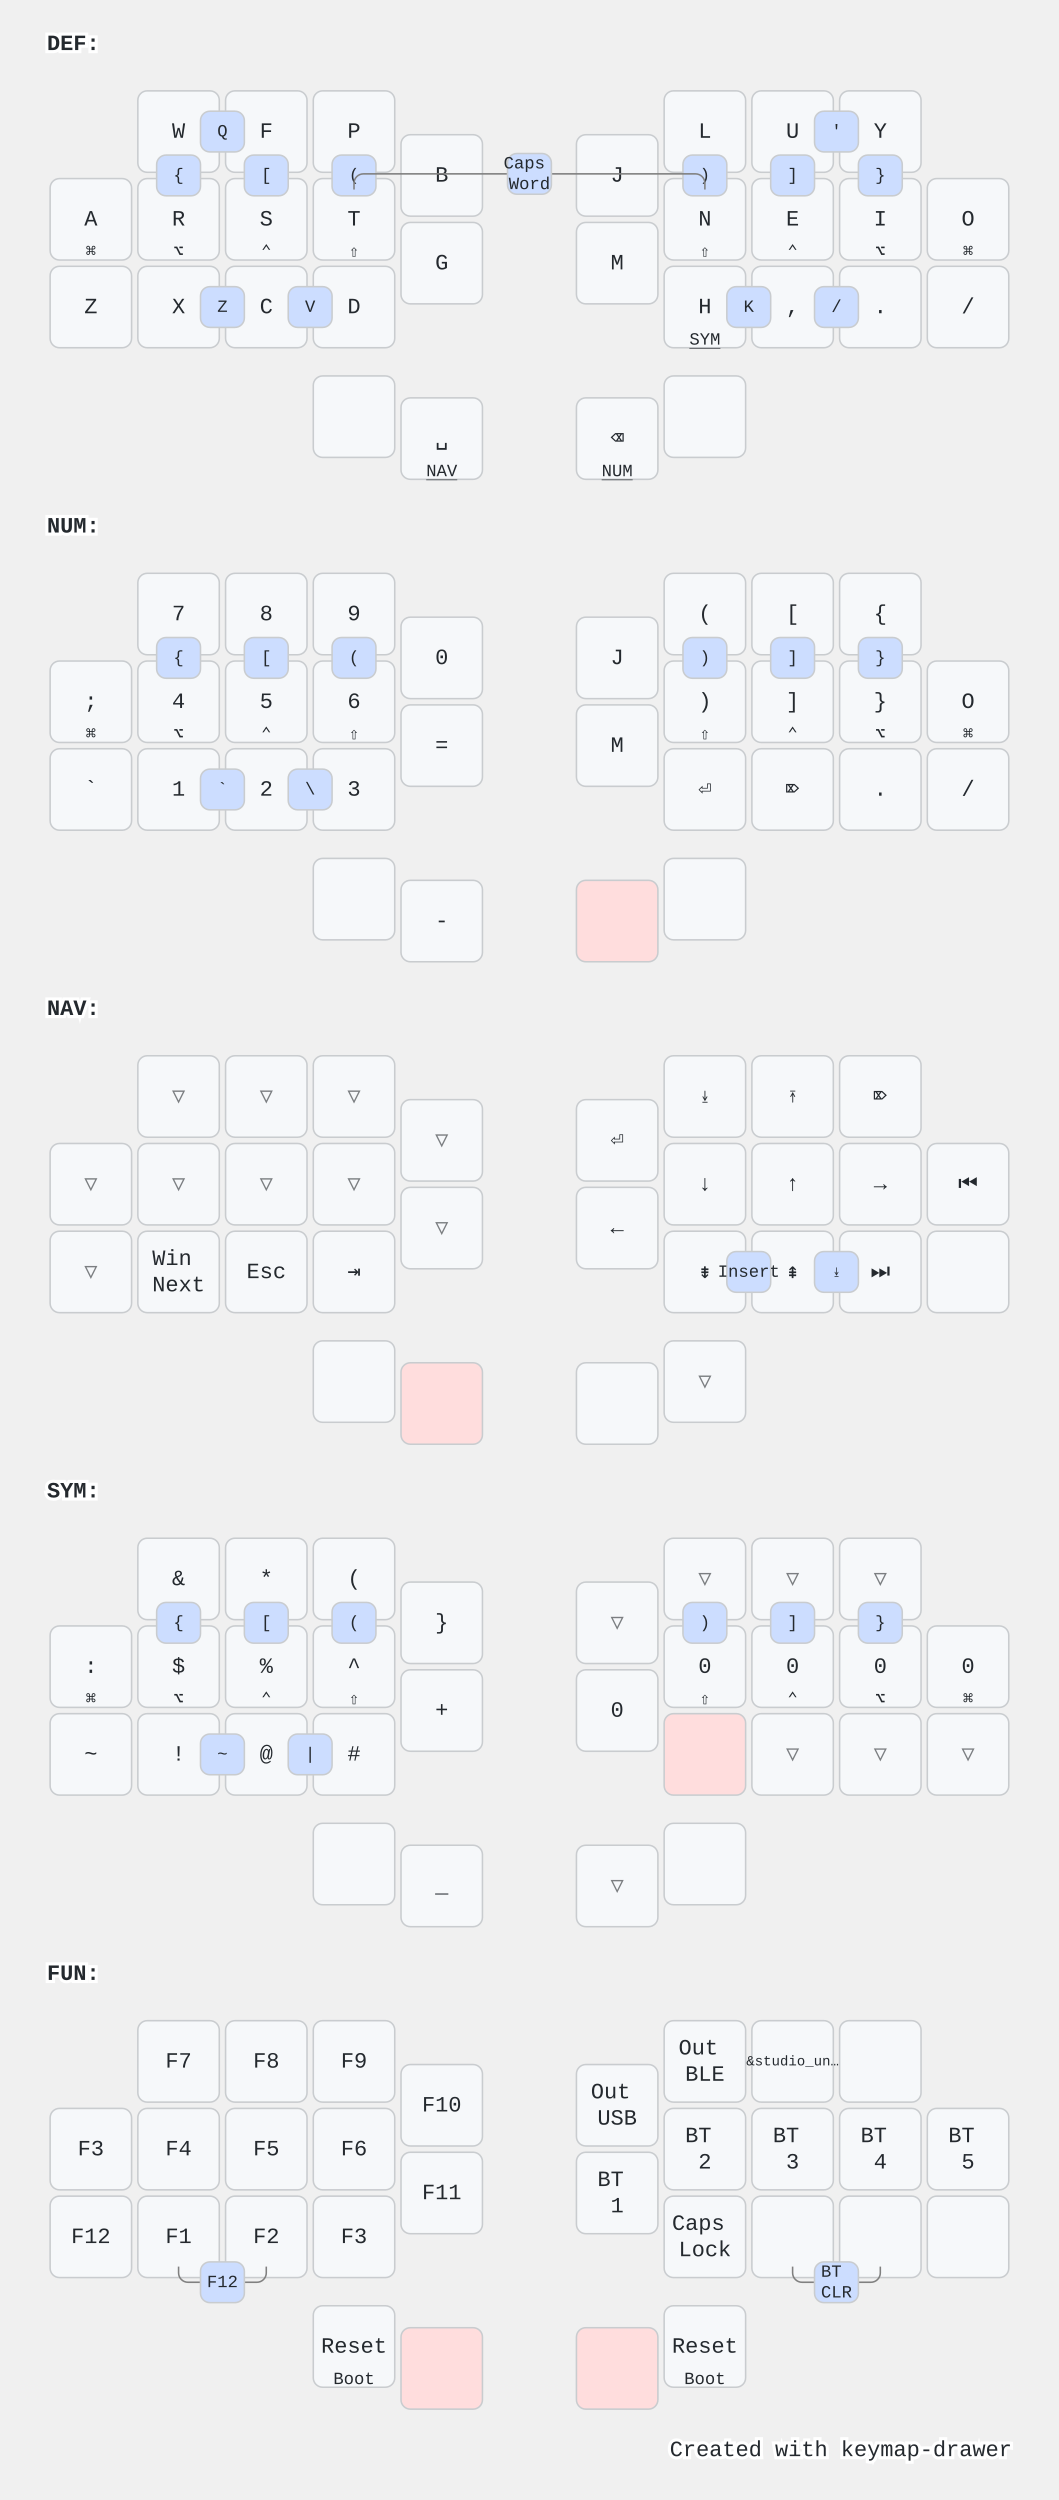
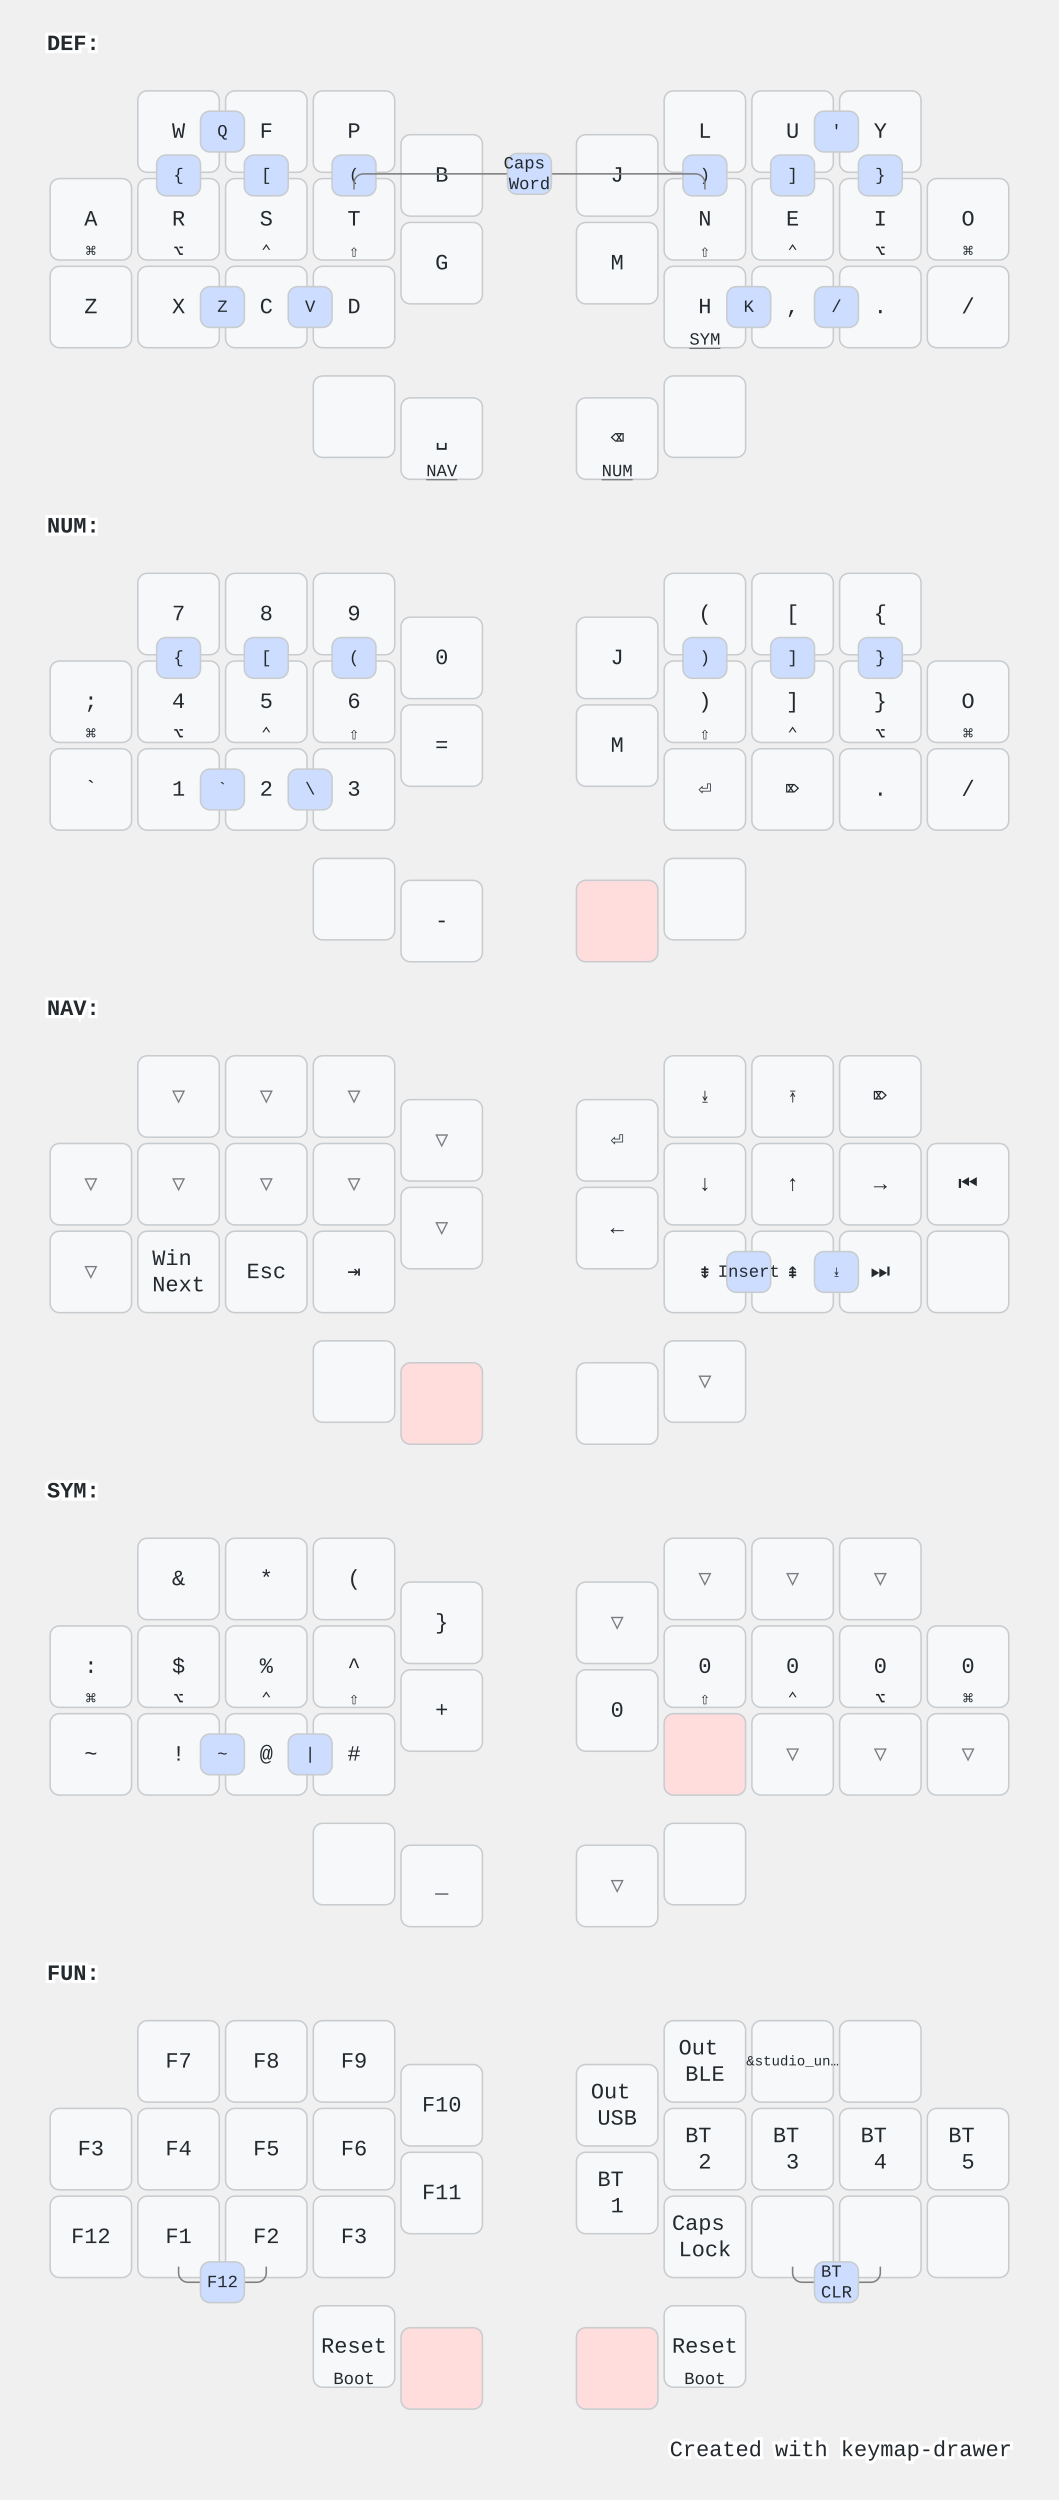
<svg xmlns="http://www.w3.org/2000/svg" width="676" height="1596" viewBox="0 0 676 1596" class="keymap">
  <style>/* inherit to force styles through use tags */
svg path {
    fill: inherit;
}

/* font and background color specifications */
svg.keymap {
    font-family: SFMono-Regular,Consolas,Liberation Mono,Menlo,monospace;
    font-size: 14px;
    font-kerning: normal;
    text-rendering: optimizeLegibility;
    fill: #24292e;
}

/* default key styling */
rect.key {
    fill: #f6f8fa;
}

rect.key, rect.combo {
    stroke: #c9cccf;
    stroke-width: 1;
}

/* default key side styling, only used is draw_key_sides is set */
rect.side {
    filter: brightness(90%);
}

/* color accent for combo boxes */
rect.combo, rect.combo-separate {
    fill: #cdf;
}

/* color accent for held keys */
rect.held, rect.combo.held {
    fill: #fdd;
}

/* color accent for ghost (optional) keys */
rect.ghost, rect.combo.ghost {
    stroke-dasharray: 4, 4;
    stroke-width: 2;
}

text {
    text-anchor: middle;
    dominant-baseline: middle;
}

/* styling for layer labels */
text.label {
    font-weight: bold;
    text-anchor: start;
    stroke: white;
    stroke-width: 4;
    paint-order: stroke;
}

/* styling for optional footer */
text.footer {
    text-anchor: end;
    dominant-baseline: auto;
    stroke: white;
    stroke-width: 4;
    paint-order: stroke;
}

/* styling for combo tap, and key hold/shifted label text */
text.combo, text.hold, text.shifted {
    font-size: 11px;
}

text.hold {
    text-anchor: middle;
    dominant-baseline: auto;
}

text.shifted {
    text-anchor: middle;
    dominant-baseline: hanging;
}

text.layer-activator {
    text-decoration: underline;
}

/* styling for hold/shifted label text in combo box */
text.combo.hold, text.combo.shifted {
    font-size: 8px;
}

/* lighter symbol for transparent keys */
text.trans {
    fill: #7b7e81;
}

/* styling for combo dendrons */
path.combo {
    stroke-width: 1;
    stroke: gray;
    fill: none;
}

/* Start Tabler Icons Cleanup */
/* cannot use height/width with glyphs */
.icon-tabler &gt; path {
    fill: inherit;
    stroke: inherit;
    stroke-width: 2;
}
/* hide tabler's default box */
.icon-tabler &gt; path[stroke="none"][fill="none"] {
    visibility: hidden;
}
/* End Tabler Icons Cleanup */

@media (prefers-color-scheme: dark) {
svg.keymap { fill: #d1d6db; }
rect.key { fill: #3f4750; }
rect.key, rect.combo { stroke: #60666c; }
rect.combo, rect.combo-separate { fill: #1f3d7a; }
rect.held, rect.combo.held { fill: #854747; }
text.label, text.footer { stroke: black; }
text.trans { fill: #7e8184; }
path.combo { stroke: #7f7f7f; }

}</style>
  <g transform="translate(30, 0)" class="layer-DEF">
    <text x="0" y="28" class="label" id="DEF">DEF:</text>
    <g transform="translate(0, 56)">
      <g transform="translate(84, 28)" class="key keypos-0">
        <rect rx="6" ry="6" x="-26" y="-26" width="52" height="52" class="key" />
        <text x="0" y="0" class="key tap">W</text>
      </g>
      <g transform="translate(140, 28)" class="key keypos-1">
        <rect rx="6" ry="6" x="-26" y="-26" width="52" height="52" class="key" />
        <text x="0" y="0" class="key tap">F</text>
      </g>
      <g transform="translate(196, 28)" class="key keypos-2">
        <rect rx="6" ry="6" x="-26" y="-26" width="52" height="52" class="key" />
        <text x="0" y="0" class="key tap">P</text>
      </g>
      <g transform="translate(252, 56)" class="key keypos-3">
        <rect rx="6" ry="6" x="-26" y="-26" width="52" height="52" class="key" />
        <text x="0" y="0" class="key tap">B</text>
      </g>
      <g transform="translate(364, 56)" class="key keypos-4">
        <rect rx="6" ry="6" x="-26" y="-26" width="52" height="52" class="key" />
        <text x="0" y="0" class="key tap">J</text>
      </g>
      <g transform="translate(420, 28)" class="key keypos-5">
        <rect rx="6" ry="6" x="-26" y="-26" width="52" height="52" class="key" />
        <text x="0" y="0" class="key tap">L</text>
      </g>
      <g transform="translate(476, 28)" class="key keypos-6">
        <rect rx="6" ry="6" x="-26" y="-26" width="52" height="52" class="key" />
        <text x="0" y="0" class="key tap">U</text>
      </g>
      <g transform="translate(532, 28)" class="key keypos-7">
        <rect rx="6" ry="6" x="-26" y="-26" width="52" height="52" class="key" />
        <text x="0" y="0" class="key tap">Y</text>
      </g>
      <g transform="translate(28, 84)" class="key keypos-8">
        <rect rx="6" ry="6" x="-26" y="-26" width="52" height="52" class="key" />
        <text x="0" y="0" class="key tap">A</text>
        <text x="0" y="24" class="key hold">⌘</text>
      </g>
      <g transform="translate(84, 84)" class="key keypos-9">
        <rect rx="6" ry="6" x="-26" y="-26" width="52" height="52" class="key" />
        <text x="0" y="0" class="key tap">R</text>
        <text x="0" y="24" class="key hold">⌥</text>
      </g>
      <g transform="translate(140, 84)" class="key keypos-10">
        <rect rx="6" ry="6" x="-26" y="-26" width="52" height="52" class="key" />
        <text x="0" y="0" class="key tap">S</text>
        <text x="0" y="24" class="key hold">⌃</text>
      </g>
      <g transform="translate(196, 84)" class="key keypos-11">
        <rect rx="6" ry="6" x="-26" y="-26" width="52" height="52" class="key" />
        <text x="0" y="0" class="key tap">T</text>
        <text x="0" y="24" class="key hold">⇧</text>
      </g>
      <g transform="translate(252, 112)" class="key keypos-12">
        <rect rx="6" ry="6" x="-26" y="-26" width="52" height="52" class="key" />
        <text x="0" y="0" class="key tap">G</text>
      </g>
      <g transform="translate(364, 112)" class="key keypos-13">
        <rect rx="6" ry="6" x="-26" y="-26" width="52" height="52" class="key" />
        <text x="0" y="0" class="key tap">M</text>
      </g>
      <g transform="translate(420, 84)" class="key keypos-14">
        <rect rx="6" ry="6" x="-26" y="-26" width="52" height="52" class="key" />
        <text x="0" y="0" class="key tap">N</text>
        <text x="0" y="24" class="key hold">⇧</text>
      </g>
      <g transform="translate(476, 84)" class="key keypos-15">
        <rect rx="6" ry="6" x="-26" y="-26" width="52" height="52" class="key" />
        <text x="0" y="0" class="key tap">E</text>
        <text x="0" y="24" class="key hold">⌃</text>
      </g>
      <g transform="translate(532, 84)" class="key keypos-16">
        <rect rx="6" ry="6" x="-26" y="-26" width="52" height="52" class="key" />
        <text x="0" y="0" class="key tap">I</text>
        <text x="0" y="24" class="key hold">⌥</text>
      </g>
      <g transform="translate(588, 84)" class="key keypos-17">
        <rect rx="6" ry="6" x="-26" y="-26" width="52" height="52" class="key" />
        <text x="0" y="0" class="key tap">O</text>
        <text x="0" y="24" class="key hold">⌘</text>
      </g>
      <g transform="translate(28, 140)" class="key keypos-18">
        <rect rx="6" ry="6" x="-26" y="-26" width="52" height="52" class="key" />
        <text x="0" y="0" class="key tap">Z</text>
      </g>
      <g transform="translate(84, 140)" class="key keypos-19">
        <rect rx="6" ry="6" x="-26" y="-26" width="52" height="52" class="key" />
        <text x="0" y="0" class="key tap">X</text>
      </g>
      <g transform="translate(140, 140)" class="key keypos-20">
        <rect rx="6" ry="6" x="-26" y="-26" width="52" height="52" class="key" />
        <text x="0" y="0" class="key tap">C</text>
      </g>
      <g transform="translate(196, 140)" class="key keypos-21">
        <rect rx="6" ry="6" x="-26" y="-26" width="52" height="52" class="key" />
        <text x="0" y="0" class="key tap">D</text>
      </g>
      <g transform="translate(420, 140)" class="key keypos-22">
        <rect rx="6" ry="6" x="-26" y="-26" width="52" height="52" class="key" />
        <text x="0" y="0" class="key tap">H</text>
        <a href="#SYM">
          <text x="0" y="24" class="key hold layer-activator">SYM</text>
        </a>
      </g>
      <g transform="translate(476, 140)" class="key keypos-23">
        <rect rx="6" ry="6" x="-26" y="-26" width="52" height="52" class="key" />
        <text x="0" y="0" class="key tap">,</text>
      </g>
      <g transform="translate(532, 140)" class="key keypos-24">
        <rect rx="6" ry="6" x="-26" y="-26" width="52" height="52" class="key" />
        <text x="0" y="0" class="key tap">.</text>
      </g>
      <g transform="translate(588, 140)" class="key keypos-25">
        <rect rx="6" ry="6" x="-26" y="-26" width="52" height="52" class="key" />
        <text x="0" y="0" class="key tap">/</text>
      </g>
      <g transform="translate(196, 210)" class="key keypos-26">
        <rect rx="6" ry="6" x="-26" y="-26" width="52" height="52" class="key" />
      </g>
      <g transform="translate(252, 224)" class="key keypos-27">
        <rect rx="6" ry="6" x="-26" y="-26" width="52" height="52" class="key" />
        <text x="0" y="0" class="key tap">␣</text>
        <a href="#NAV">
          <text x="0" y="24" class="key hold layer-activator">NAV</text>
        </a>
      </g>
      <g transform="translate(364, 224)" class="key keypos-28">
        <rect rx="6" ry="6" x="-26" y="-26" width="52" height="52" class="key" />
        <text x="0" y="0" class="key tap">⌫</text>
        <a href="#NUM">
          <text x="0" y="24" class="key hold layer-activator">NUM</text>
        </a>
      </g>
      <g transform="translate(420, 210)" class="key keypos-29">
        <rect rx="6" ry="6" x="-26" y="-26" width="52" height="52" class="key" />
      </g>
      <g class="combo combopos-0">
        <rect rx="6" ry="6" x="70" y="43" width="28" height="26" class="combo" />
        <text x="84" y="56" class="combo tap">{</text>
      </g>
      <g class="combo combopos-1">
        <rect rx="6" ry="6" x="518" y="43" width="28" height="26" class="combo" />
        <text x="532" y="56" class="combo tap">}</text>
      </g>
      <g class="combo combopos-2">
        <rect rx="6" ry="6" x="126" y="43" width="28" height="26" class="combo" />
        <text x="140" y="56" class="combo tap">[</text>
      </g>
      <g class="combo combopos-3">
        <rect rx="6" ry="6" x="462" y="43" width="28" height="26" class="combo" />
        <text x="476" y="56" class="combo tap">]</text>
      </g>
      <g class="combo combopos-4">
        <rect rx="6" ry="6" x="182" y="43" width="28" height="26" class="combo" />
        <text x="196" y="56" class="combo tap">(</text>
      </g>
      <g class="combo combopos-5">
        <rect rx="6" ry="6" x="406" y="43" width="28" height="26" class="combo" />
        <text x="420" y="56" class="combo tap">)</text>
      </g>
      <g class="combo combopos-6">
        <rect rx="6" ry="6" x="98" y="15" width="28" height="26" class="combo" />
        <text x="112" y="28" class="combo tap">Q</text>
      </g>
      <g class="combo combopos-7">
        <rect rx="6" ry="6" x="490" y="15" width="28" height="26" class="combo" />
        <text x="504" y="28" class="combo tap">'</text>
      </g>
      <g class="combo combopos-8">
        <rect rx="6" ry="6" x="98" y="127" width="28" height="26" class="combo" />
        <text x="112" y="140" class="combo tap">Z</text>
      </g>
      <g class="combo combopos-9">
        <rect rx="6" ry="6" x="154" y="127" width="28" height="26" class="combo" />
        <text x="168" y="140" class="combo tap">V</text>
      </g>
      <g class="combo combopos-10">
        <rect rx="6" ry="6" x="434" y="127" width="28" height="26" class="combo" />
        <text x="448" y="140" class="combo tap">K</text>
      </g>
      <g class="combo combopos-11">
        <rect rx="6" ry="6" x="490" y="127" width="28" height="26" class="combo" />
        <text x="504" y="140" class="combo tap">/</text>
      </g>
      <g class="combo combopos-12">
        <path d="M308,55 h-106 a6.0,6.0 0 0 0 -6.0,6.0 v4" class="combo" />
        <path d="M308,55 h106 a6.0,6.0 0 0 1 6.0,6.0 v4" class="combo" />
        <rect rx="6" ry="6" x="294" y="42" width="28" height="26" class="combo" />
        <text x="308" y="55" class="combo tap">
          <tspan x="308" dy="-0.6em">Caps</tspan>
          <tspan x="308" dy="1.2em">Word</tspan>
        </text>
      </g>
    </g>
  </g>
  <g transform="translate(30, 308)" class="layer-NUM">
    <text x="0" y="28" class="label" id="NUM">NUM:</text>
    <g transform="translate(0, 56)">
      <g transform="translate(84, 28)" class="key keypos-0">
        <rect rx="6" ry="6" x="-26" y="-26" width="52" height="52" class="key" />
        <text x="0" y="0" class="key tap">7</text>
      </g>
      <g transform="translate(140, 28)" class="key keypos-1">
        <rect rx="6" ry="6" x="-26" y="-26" width="52" height="52" class="key" />
        <text x="0" y="0" class="key tap">8</text>
      </g>
      <g transform="translate(196, 28)" class="key keypos-2">
        <rect rx="6" ry="6" x="-26" y="-26" width="52" height="52" class="key" />
        <text x="0" y="0" class="key tap">9</text>
      </g>
      <g transform="translate(252, 56)" class="key keypos-3">
        <rect rx="6" ry="6" x="-26" y="-26" width="52" height="52" class="key" />
        <text x="0" y="0" class="key tap">0</text>
      </g>
      <g transform="translate(364, 56)" class="key keypos-4">
        <rect rx="6" ry="6" x="-26" y="-26" width="52" height="52" class="key" />
        <text x="0" y="0" class="key tap">J</text>
      </g>
      <g transform="translate(420, 28)" class="key keypos-5">
        <rect rx="6" ry="6" x="-26" y="-26" width="52" height="52" class="key" />
        <text x="0" y="0" class="key tap">(</text>
      </g>
      <g transform="translate(476, 28)" class="key keypos-6">
        <rect rx="6" ry="6" x="-26" y="-26" width="52" height="52" class="key" />
        <text x="0" y="0" class="key tap">[</text>
      </g>
      <g transform="translate(532, 28)" class="key keypos-7">
        <rect rx="6" ry="6" x="-26" y="-26" width="52" height="52" class="key" />
        <text x="0" y="0" class="key tap">{</text>
      </g>
      <g transform="translate(28, 84)" class="key keypos-8">
        <rect rx="6" ry="6" x="-26" y="-26" width="52" height="52" class="key" />
        <text x="0" y="0" class="key tap">;</text>
        <text x="0" y="24" class="key hold">⌘</text>
      </g>
      <g transform="translate(84, 84)" class="key keypos-9">
        <rect rx="6" ry="6" x="-26" y="-26" width="52" height="52" class="key" />
        <text x="0" y="0" class="key tap">4</text>
        <text x="0" y="24" class="key hold">⌥</text>
      </g>
      <g transform="translate(140, 84)" class="key keypos-10">
        <rect rx="6" ry="6" x="-26" y="-26" width="52" height="52" class="key" />
        <text x="0" y="0" class="key tap">5</text>
        <text x="0" y="24" class="key hold">⌃</text>
      </g>
      <g transform="translate(196, 84)" class="key keypos-11">
        <rect rx="6" ry="6" x="-26" y="-26" width="52" height="52" class="key" />
        <text x="0" y="0" class="key tap">6</text>
        <text x="0" y="24" class="key hold">⇧</text>
      </g>
      <g transform="translate(252, 112)" class="key keypos-12">
        <rect rx="6" ry="6" x="-26" y="-26" width="52" height="52" class="key" />
        <text x="0" y="0" class="key tap">=</text>
      </g>
      <g transform="translate(364, 112)" class="key keypos-13">
        <rect rx="6" ry="6" x="-26" y="-26" width="52" height="52" class="key" />
        <text x="0" y="0" class="key tap">M</text>
      </g>
      <g transform="translate(420, 84)" class="key keypos-14">
        <rect rx="6" ry="6" x="-26" y="-26" width="52" height="52" class="key" />
        <text x="0" y="0" class="key tap">)</text>
        <text x="0" y="24" class="key hold">⇧</text>
      </g>
      <g transform="translate(476, 84)" class="key keypos-15">
        <rect rx="6" ry="6" x="-26" y="-26" width="52" height="52" class="key" />
        <text x="0" y="0" class="key tap">]</text>
        <text x="0" y="24" class="key hold">⌃</text>
      </g>
      <g transform="translate(532, 84)" class="key keypos-16">
        <rect rx="6" ry="6" x="-26" y="-26" width="52" height="52" class="key" />
        <text x="0" y="0" class="key tap">}</text>
        <text x="0" y="24" class="key hold">⌥</text>
      </g>
      <g transform="translate(588, 84)" class="key keypos-17">
        <rect rx="6" ry="6" x="-26" y="-26" width="52" height="52" class="key" />
        <text x="0" y="0" class="key tap">O</text>
        <text x="0" y="24" class="key hold">⌘</text>
      </g>
      <g transform="translate(28, 140)" class="key keypos-18">
        <rect rx="6" ry="6" x="-26" y="-26" width="52" height="52" class="key" />
        <text x="0" y="0" class="key tap">`</text>
      </g>
      <g transform="translate(84, 140)" class="key keypos-19">
        <rect rx="6" ry="6" x="-26" y="-26" width="52" height="52" class="key" />
        <text x="0" y="0" class="key tap">1</text>
      </g>
      <g transform="translate(140, 140)" class="key keypos-20">
        <rect rx="6" ry="6" x="-26" y="-26" width="52" height="52" class="key" />
        <text x="0" y="0" class="key tap">2</text>
      </g>
      <g transform="translate(196, 140)" class="key keypos-21">
        <rect rx="6" ry="6" x="-26" y="-26" width="52" height="52" class="key" />
        <text x="0" y="0" class="key tap">3</text>
      </g>
      <g transform="translate(420, 140)" class="key keypos-22">
        <rect rx="6" ry="6" x="-26" y="-26" width="52" height="52" class="key" />
        <text x="0" y="0" class="key tap">⏎</text>
      </g>
      <g transform="translate(476, 140)" class="key keypos-23">
        <rect rx="6" ry="6" x="-26" y="-26" width="52" height="52" class="key" />
        <text x="0" y="0" class="key tap">⌦</text>
      </g>
      <g transform="translate(532, 140)" class="key keypos-24">
        <rect rx="6" ry="6" x="-26" y="-26" width="52" height="52" class="key" />
        <text x="0" y="0" class="key tap">.</text>
      </g>
      <g transform="translate(588, 140)" class="key keypos-25">
        <rect rx="6" ry="6" x="-26" y="-26" width="52" height="52" class="key" />
        <text x="0" y="0" class="key tap">/</text>
      </g>
      <g transform="translate(196, 210)" class="key keypos-26">
        <rect rx="6" ry="6" x="-26" y="-26" width="52" height="52" class="key" />
      </g>
      <g transform="translate(252, 224)" class="key keypos-27">
        <rect rx="6" ry="6" x="-26" y="-26" width="52" height="52" class="key" />
        <text x="0" y="0" class="key tap">-</text>
      </g>
      <g transform="translate(364, 224)" class="key held keypos-28">
        <rect rx="6" ry="6" x="-26" y="-26" width="52" height="52" class="key held" />
      </g>
      <g transform="translate(420, 210)" class="key keypos-29">
        <rect rx="6" ry="6" x="-26" y="-26" width="52" height="52" class="key" />
      </g>
      <g class="combo combopos-0">
        <rect rx="6" ry="6" x="70" y="43" width="28" height="26" class="combo" />
        <text x="84" y="56" class="combo tap">{</text>
      </g>
      <g class="combo combopos-1">
        <rect rx="6" ry="6" x="518" y="43" width="28" height="26" class="combo" />
        <text x="532" y="56" class="combo tap">}</text>
      </g>
      <g class="combo combopos-2">
        <rect rx="6" ry="6" x="126" y="43" width="28" height="26" class="combo" />
        <text x="140" y="56" class="combo tap">[</text>
      </g>
      <g class="combo combopos-3">
        <rect rx="6" ry="6" x="462" y="43" width="28" height="26" class="combo" />
        <text x="476" y="56" class="combo tap">]</text>
      </g>
      <g class="combo combopos-4">
        <rect rx="6" ry="6" x="182" y="43" width="28" height="26" class="combo" />
        <text x="196" y="56" class="combo tap">(</text>
      </g>
      <g class="combo combopos-5">
        <rect rx="6" ry="6" x="406" y="43" width="28" height="26" class="combo" />
        <text x="420" y="56" class="combo tap">)</text>
      </g>
      <g class="combo combopos-6">
        <rect rx="6" ry="6" x="98" y="127" width="28" height="26" class="combo" />
        <text x="112" y="140" class="combo tap">`</text>
      </g>
      <g class="combo combopos-7">
        <rect rx="6" ry="6" x="154" y="127" width="28" height="26" class="combo" />
        <text x="168" y="140" class="combo tap">\</text>
      </g>
    </g>
  </g>
  <g transform="translate(30, 616)" class="layer-NAV">
    <text x="0" y="28" class="label" id="NAV">NAV:</text>
    <g transform="translate(0, 56)">
      <g transform="translate(84, 28)" class="key trans keypos-0">
        <rect rx="6" ry="6" x="-26" y="-26" width="52" height="52" class="key trans" />
        <text x="0" y="0" class="key trans tap">▽</text>
      </g>
      <g transform="translate(140, 28)" class="key trans keypos-1">
        <rect rx="6" ry="6" x="-26" y="-26" width="52" height="52" class="key trans" />
        <text x="0" y="0" class="key trans tap">▽</text>
      </g>
      <g transform="translate(196, 28)" class="key trans keypos-2">
        <rect rx="6" ry="6" x="-26" y="-26" width="52" height="52" class="key trans" />
        <text x="0" y="0" class="key trans tap">▽</text>
      </g>
      <g transform="translate(252, 56)" class="key trans keypos-3">
        <rect rx="6" ry="6" x="-26" y="-26" width="52" height="52" class="key trans" />
        <text x="0" y="0" class="key trans tap">▽</text>
      </g>
      <g transform="translate(364, 56)" class="key keypos-4">
        <rect rx="6" ry="6" x="-26" y="-26" width="52" height="52" class="key" />
        <text x="0" y="0" class="key tap">⏎</text>
      </g>
      <g transform="translate(420, 28)" class="key keypos-5">
        <rect rx="6" ry="6" x="-26" y="-26" width="52" height="52" class="key" />
        <text x="0" y="0" class="key tap">⤓</text>
      </g>
      <g transform="translate(476, 28)" class="key keypos-6">
        <rect rx="6" ry="6" x="-26" y="-26" width="52" height="52" class="key" />
        <text x="0" y="0" class="key tap">⤒</text>
      </g>
      <g transform="translate(532, 28)" class="key keypos-7">
        <rect rx="6" ry="6" x="-26" y="-26" width="52" height="52" class="key" />
        <text x="0" y="0" class="key tap">⌦</text>
      </g>
      <g transform="translate(28, 84)" class="key trans keypos-8">
        <rect rx="6" ry="6" x="-26" y="-26" width="52" height="52" class="key trans" />
        <text x="0" y="0" class="key trans tap">▽</text>
      </g>
      <g transform="translate(84, 84)" class="key trans keypos-9">
        <rect rx="6" ry="6" x="-26" y="-26" width="52" height="52" class="key trans" />
        <text x="0" y="0" class="key trans tap">▽</text>
      </g>
      <g transform="translate(140, 84)" class="key trans keypos-10">
        <rect rx="6" ry="6" x="-26" y="-26" width="52" height="52" class="key trans" />
        <text x="0" y="0" class="key trans tap">▽</text>
      </g>
      <g transform="translate(196, 84)" class="key trans keypos-11">
        <rect rx="6" ry="6" x="-26" y="-26" width="52" height="52" class="key trans" />
        <text x="0" y="0" class="key trans tap">▽</text>
      </g>
      <g transform="translate(252, 112)" class="key trans keypos-12">
        <rect rx="6" ry="6" x="-26" y="-26" width="52" height="52" class="key trans" />
        <text x="0" y="0" class="key trans tap">▽</text>
      </g>
      <g transform="translate(364, 112)" class="key keypos-13">
        <rect rx="6" ry="6" x="-26" y="-26" width="52" height="52" class="key" />
        <text x="0" y="0" class="key tap">←</text>
      </g>
      <g transform="translate(420, 84)" class="key keypos-14">
        <rect rx="6" ry="6" x="-26" y="-26" width="52" height="52" class="key" />
        <text x="0" y="0" class="key tap">↓</text>
      </g>
      <g transform="translate(476, 84)" class="key keypos-15">
        <rect rx="6" ry="6" x="-26" y="-26" width="52" height="52" class="key" />
        <text x="0" y="0" class="key tap">↑</text>
      </g>
      <g transform="translate(532, 84)" class="key keypos-16">
        <rect rx="6" ry="6" x="-26" y="-26" width="52" height="52" class="key" />
        <text x="0" y="0" class="key tap">→</text>
      </g>
      <g transform="translate(588, 84)" class="key keypos-17">
        <rect rx="6" ry="6" x="-26" y="-26" width="52" height="52" class="key" />
        <text x="0" y="0" class="key tap">⏮️</text>
      </g>
      <g transform="translate(28, 140)" class="key trans keypos-18">
        <rect rx="6" ry="6" x="-26" y="-26" width="52" height="52" class="key trans" />
        <text x="0" y="0" class="key trans tap">▽</text>
      </g>
      <g transform="translate(84, 140)" class="key keypos-19">
        <rect rx="6" ry="6" x="-26" y="-26" width="52" height="52" class="key" />
        <text x="0" y="0" class="key tap">
          <tspan x="0" dy="-0.6em">Win</tspan>
          <tspan x="0" dy="1.2em">Next</tspan>
        </text>
      </g>
      <g transform="translate(140, 140)" class="key keypos-20">
        <rect rx="6" ry="6" x="-26" y="-26" width="52" height="52" class="key" />
        <text x="0" y="0" class="key tap">Esc</text>
      </g>
      <g transform="translate(196, 140)" class="key keypos-21">
        <rect rx="6" ry="6" x="-26" y="-26" width="52" height="52" class="key" />
        <text x="0" y="0" class="key tap">⇥</text>
      </g>
      <g transform="translate(420, 140)" class="key keypos-22">
        <rect rx="6" ry="6" x="-26" y="-26" width="52" height="52" class="key" />
        <text x="0" y="0" class="key tap">⇟</text>
      </g>
      <g transform="translate(476, 140)" class="key keypos-23">
        <rect rx="6" ry="6" x="-26" y="-26" width="52" height="52" class="key" />
        <text x="0" y="0" class="key tap">⇞</text>
      </g>
      <g transform="translate(532, 140)" class="key keypos-24">
        <rect rx="6" ry="6" x="-26" y="-26" width="52" height="52" class="key" />
        <text x="0" y="0" class="key tap">⏭️</text>
      </g>
      <g transform="translate(588, 140)" class="key keypos-25">
        <rect rx="6" ry="6" x="-26" y="-26" width="52" height="52" class="key" />
      </g>
      <g transform="translate(196, 210)" class="key keypos-26">
        <rect rx="6" ry="6" x="-26" y="-26" width="52" height="52" class="key" />
      </g>
      <g transform="translate(252, 224)" class="key held keypos-27">
        <rect rx="6" ry="6" x="-26" y="-26" width="52" height="52" class="key held" />
      </g>
      <g transform="translate(364, 224)" class="key keypos-28">
        <rect rx="6" ry="6" x="-26" y="-26" width="52" height="52" class="key" />
      </g>
      <g transform="translate(420, 210)" class="key trans keypos-29">
        <rect rx="6" ry="6" x="-26" y="-26" width="52" height="52" class="key trans" />
        <text x="0" y="0" class="key trans tap">▽</text>
      </g>
      <g class="combo combopos-0">
        <rect rx="6" ry="6" x="434" y="127" width="28" height="26" class="combo" />
        <text x="448" y="140" class="combo tap">Insert</text>
      </g>
      <g class="combo combopos-1">
        <rect rx="6" ry="6" x="490" y="127" width="28" height="26" class="combo" />
        <text x="504" y="140" class="combo tap">⤓</text>
      </g>
    </g>
  </g>
  <g transform="translate(30, 924)" class="layer-SYM">
    <text x="0" y="28" class="label" id="SYM">SYM:</text>
    <g transform="translate(0, 56)">
      <g transform="translate(84, 28)" class="key keypos-0">
        <rect rx="6" ry="6" x="-26" y="-26" width="52" height="52" class="key" />
        <text x="0" y="0" class="key tap">&amp;</text>
      </g>
      <g transform="translate(140, 28)" class="key keypos-1">
        <rect rx="6" ry="6" x="-26" y="-26" width="52" height="52" class="key" />
        <text x="0" y="0" class="key tap">*</text>
      </g>
      <g transform="translate(196, 28)" class="key keypos-2">
        <rect rx="6" ry="6" x="-26" y="-26" width="52" height="52" class="key" />
        <text x="0" y="0" class="key tap">(</text>
      </g>
      <g transform="translate(252, 56)" class="key keypos-3">
        <rect rx="6" ry="6" x="-26" y="-26" width="52" height="52" class="key" />
        <text x="0" y="0" class="key tap">}</text>
      </g>
      <g transform="translate(364, 56)" class="key trans keypos-4">
        <rect rx="6" ry="6" x="-26" y="-26" width="52" height="52" class="key trans" />
        <text x="0" y="0" class="key trans tap">▽</text>
      </g>
      <g transform="translate(420, 28)" class="key trans keypos-5">
        <rect rx="6" ry="6" x="-26" y="-26" width="52" height="52" class="key trans" />
        <text x="0" y="0" class="key trans tap">▽</text>
      </g>
      <g transform="translate(476, 28)" class="key trans keypos-6">
        <rect rx="6" ry="6" x="-26" y="-26" width="52" height="52" class="key trans" />
        <text x="0" y="0" class="key trans tap">▽</text>
      </g>
      <g transform="translate(532, 28)" class="key trans keypos-7">
        <rect rx="6" ry="6" x="-26" y="-26" width="52" height="52" class="key trans" />
        <text x="0" y="0" class="key trans tap">▽</text>
      </g>
      <g transform="translate(28, 84)" class="key keypos-8">
        <rect rx="6" ry="6" x="-26" y="-26" width="52" height="52" class="key" />
        <text x="0" y="0" class="key tap">:</text>
        <text x="0" y="24" class="key hold">⌘</text>
      </g>
      <g transform="translate(84, 84)" class="key keypos-9">
        <rect rx="6" ry="6" x="-26" y="-26" width="52" height="52" class="key" />
        <text x="0" y="0" class="key tap">$</text>
        <text x="0" y="24" class="key hold">⌥</text>
      </g>
      <g transform="translate(140, 84)" class="key keypos-10">
        <rect rx="6" ry="6" x="-26" y="-26" width="52" height="52" class="key" />
        <text x="0" y="0" class="key tap">%</text>
        <text x="0" y="24" class="key hold">⌃</text>
      </g>
      <g transform="translate(196, 84)" class="key keypos-11">
        <rect rx="6" ry="6" x="-26" y="-26" width="52" height="52" class="key" />
        <text x="0" y="0" class="key tap">^</text>
        <text x="0" y="24" class="key hold">⇧</text>
      </g>
      <g transform="translate(252, 112)" class="key keypos-12">
        <rect rx="6" ry="6" x="-26" y="-26" width="52" height="52" class="key" />
        <text x="0" y="0" class="key tap">+</text>
      </g>
      <g transform="translate(364, 112)" class="key keypos-13">
        <rect rx="6" ry="6" x="-26" y="-26" width="52" height="52" class="key" />
        <text x="0" y="0" class="key tap">0</text>
      </g>
      <g transform="translate(420, 84)" class="key keypos-14">
        <rect rx="6" ry="6" x="-26" y="-26" width="52" height="52" class="key" />
        <text x="0" y="0" class="key tap">0</text>
        <text x="0" y="24" class="key hold">⇧</text>
      </g>
      <g transform="translate(476, 84)" class="key keypos-15">
        <rect rx="6" ry="6" x="-26" y="-26" width="52" height="52" class="key" />
        <text x="0" y="0" class="key tap">0</text>
        <text x="0" y="24" class="key hold">⌃</text>
      </g>
      <g transform="translate(532, 84)" class="key keypos-16">
        <rect rx="6" ry="6" x="-26" y="-26" width="52" height="52" class="key" />
        <text x="0" y="0" class="key tap">0</text>
        <text x="0" y="24" class="key hold">⌥</text>
      </g>
      <g transform="translate(588, 84)" class="key keypos-17">
        <rect rx="6" ry="6" x="-26" y="-26" width="52" height="52" class="key" />
        <text x="0" y="0" class="key tap">0</text>
        <text x="0" y="24" class="key hold">⌘</text>
      </g>
      <g transform="translate(28, 140)" class="key keypos-18">
        <rect rx="6" ry="6" x="-26" y="-26" width="52" height="52" class="key" />
        <text x="0" y="0" class="key tap">~</text>
      </g>
      <g transform="translate(84, 140)" class="key keypos-19">
        <rect rx="6" ry="6" x="-26" y="-26" width="52" height="52" class="key" />
        <text x="0" y="0" class="key tap">!</text>
      </g>
      <g transform="translate(140, 140)" class="key keypos-20">
        <rect rx="6" ry="6" x="-26" y="-26" width="52" height="52" class="key" />
        <text x="0" y="0" class="key tap">@</text>
      </g>
      <g transform="translate(196, 140)" class="key keypos-21">
        <rect rx="6" ry="6" x="-26" y="-26" width="52" height="52" class="key" />
        <text x="0" y="0" class="key tap">#</text>
      </g>
      <g transform="translate(420, 140)" class="key held keypos-22">
        <rect rx="6" ry="6" x="-26" y="-26" width="52" height="52" class="key held" />
      </g>
      <g transform="translate(476, 140)" class="key trans keypos-23">
        <rect rx="6" ry="6" x="-26" y="-26" width="52" height="52" class="key trans" />
        <text x="0" y="0" class="key trans tap">▽</text>
      </g>
      <g transform="translate(532, 140)" class="key trans keypos-24">
        <rect rx="6" ry="6" x="-26" y="-26" width="52" height="52" class="key trans" />
        <text x="0" y="0" class="key trans tap">▽</text>
      </g>
      <g transform="translate(588, 140)" class="key trans keypos-25">
        <rect rx="6" ry="6" x="-26" y="-26" width="52" height="52" class="key trans" />
        <text x="0" y="0" class="key trans tap">▽</text>
      </g>
      <g transform="translate(196, 210)" class="key keypos-26">
        <rect rx="6" ry="6" x="-26" y="-26" width="52" height="52" class="key" />
      </g>
      <g transform="translate(252, 224)" class="key keypos-27">
        <rect rx="6" ry="6" x="-26" y="-26" width="52" height="52" class="key" />
        <text x="0" y="0" class="key tap">_</text>
      </g>
      <g transform="translate(364, 224)" class="key trans keypos-28">
        <rect rx="6" ry="6" x="-26" y="-26" width="52" height="52" class="key trans" />
        <text x="0" y="0" class="key trans tap">▽</text>
      </g>
      <g transform="translate(420, 210)" class="key keypos-29">
        <rect rx="6" ry="6" x="-26" y="-26" width="52" height="52" class="key" />
      </g>
      <g class="combo combopos-0">
-         <rect rx="6" ry="6" x="70" y="43" width="28" height="26" class="combo" />
-         <text x="84" y="56" class="combo tap">{</text>
-       </g>
-       <g class="combo combopos-1">
-         <rect rx="6" ry="6" x="518" y="43" width="28" height="26" class="combo" />
-         <text x="532" y="56" class="combo tap">}</text>
-       </g>
-       <g class="combo combopos-2">
-         <rect rx="6" ry="6" x="126" y="43" width="28" height="26" class="combo" />
-         <text x="140" y="56" class="combo tap">[</text>
-       </g>
-       <g class="combo combopos-3">
-         <rect rx="6" ry="6" x="462" y="43" width="28" height="26" class="combo" />
-         <text x="476" y="56" class="combo tap">]</text>
-       </g>
-       <g class="combo combopos-4">
-         <rect rx="6" ry="6" x="182" y="43" width="28" height="26" class="combo" />
-         <text x="196" y="56" class="combo tap">(</text>
-       </g>
-       <g class="combo combopos-5">
-         <rect rx="6" ry="6" x="406" y="43" width="28" height="26" class="combo" />
-         <text x="420" y="56" class="combo tap">)</text>
-       </g>
-       <g class="combo combopos-6">
        <rect rx="6" ry="6" x="98" y="127" width="28" height="26" class="combo" />
        <text x="112" y="140" class="combo tap">~</text>
      </g>
-       <g class="combo combopos-7">
+       <g class="combo combopos-1">
        <rect rx="6" ry="6" x="154" y="127" width="28" height="26" class="combo" />
        <text x="168" y="140" class="combo tap">|</text>
      </g>
    </g>
  </g>
  <g transform="translate(30, 1232)" class="layer-FUN">
    <text x="0" y="28" class="label" id="FUN">FUN:</text>
    <g transform="translate(0, 56)">
      <g transform="translate(84, 28)" class="key keypos-0">
        <rect rx="6" ry="6" x="-26" y="-26" width="52" height="52" class="key" />
        <text x="0" y="0" class="key tap">F7</text>
      </g>
      <g transform="translate(140, 28)" class="key keypos-1">
        <rect rx="6" ry="6" x="-26" y="-26" width="52" height="52" class="key" />
        <text x="0" y="0" class="key tap">F8</text>
      </g>
      <g transform="translate(196, 28)" class="key keypos-2">
        <rect rx="6" ry="6" x="-26" y="-26" width="52" height="52" class="key" />
        <text x="0" y="0" class="key tap">F9</text>
      </g>
      <g transform="translate(252, 56)" class="key keypos-3">
        <rect rx="6" ry="6" x="-26" y="-26" width="52" height="52" class="key" />
        <text x="0" y="0" class="key tap">F10</text>
      </g>
      <g transform="translate(364, 56)" class="key keypos-4">
        <rect rx="6" ry="6" x="-26" y="-26" width="52" height="52" class="key" />
        <text x="0" y="0" class="key tap">
          <tspan x="0" dy="-0.6em">Out</tspan>
          <tspan x="0" dy="1.2em">USB</tspan>
        </text>
      </g>
      <g transform="translate(420, 28)" class="key keypos-5">
        <rect rx="6" ry="6" x="-26" y="-26" width="52" height="52" class="key" />
        <text x="0" y="0" class="key tap">
          <tspan x="0" dy="-0.6em">Out</tspan>
          <tspan x="0" dy="1.2em">BLE</tspan>
        </text>
      </g>
      <g transform="translate(476, 28)" class="key keypos-6">
        <rect rx="6" ry="6" x="-26" y="-26" width="52" height="52" class="key" />
        <text x="0" y="0" class="key tap">
          <tspan style="font-size: 64%">&amp;studio_un…</tspan>
        </text>
      </g>
      <g transform="translate(532, 28)" class="key keypos-7">
        <rect rx="6" ry="6" x="-26" y="-26" width="52" height="52" class="key" />
      </g>
      <g transform="translate(28, 84)" class="key keypos-8">
        <rect rx="6" ry="6" x="-26" y="-26" width="52" height="52" class="key" />
        <text x="0" y="0" class="key tap">F3</text>
      </g>
      <g transform="translate(84, 84)" class="key keypos-9">
        <rect rx="6" ry="6" x="-26" y="-26" width="52" height="52" class="key" />
        <text x="0" y="0" class="key tap">F4</text>
      </g>
      <g transform="translate(140, 84)" class="key keypos-10">
        <rect rx="6" ry="6" x="-26" y="-26" width="52" height="52" class="key" />
        <text x="0" y="0" class="key tap">F5</text>
      </g>
      <g transform="translate(196, 84)" class="key keypos-11">
        <rect rx="6" ry="6" x="-26" y="-26" width="52" height="52" class="key" />
        <text x="0" y="0" class="key tap">F6</text>
      </g>
      <g transform="translate(252, 112)" class="key keypos-12">
        <rect rx="6" ry="6" x="-26" y="-26" width="52" height="52" class="key" />
        <text x="0" y="0" class="key tap">F11</text>
      </g>
      <g transform="translate(364, 112)" class="key keypos-13">
        <rect rx="6" ry="6" x="-26" y="-26" width="52" height="52" class="key" />
        <text x="0" y="0" class="key tap">
          <tspan x="0" dy="-0.6em">BT</tspan>
          <tspan x="0" dy="1.2em">1</tspan>
        </text>
      </g>
      <g transform="translate(420, 84)" class="key keypos-14">
        <rect rx="6" ry="6" x="-26" y="-26" width="52" height="52" class="key" />
        <text x="0" y="0" class="key tap">
          <tspan x="0" dy="-0.6em">BT</tspan>
          <tspan x="0" dy="1.2em">2</tspan>
        </text>
      </g>
      <g transform="translate(476, 84)" class="key keypos-15">
        <rect rx="6" ry="6" x="-26" y="-26" width="52" height="52" class="key" />
        <text x="0" y="0" class="key tap">
          <tspan x="0" dy="-0.6em">BT</tspan>
          <tspan x="0" dy="1.2em">3</tspan>
        </text>
      </g>
      <g transform="translate(532, 84)" class="key keypos-16">
        <rect rx="6" ry="6" x="-26" y="-26" width="52" height="52" class="key" />
        <text x="0" y="0" class="key tap">
          <tspan x="0" dy="-0.6em">BT</tspan>
          <tspan x="0" dy="1.2em">4</tspan>
        </text>
      </g>
      <g transform="translate(588, 84)" class="key keypos-17">
        <rect rx="6" ry="6" x="-26" y="-26" width="52" height="52" class="key" />
        <text x="0" y="0" class="key tap">
          <tspan x="0" dy="-0.6em">BT</tspan>
          <tspan x="0" dy="1.2em">5</tspan>
        </text>
      </g>
      <g transform="translate(28, 140)" class="key keypos-18">
        <rect rx="6" ry="6" x="-26" y="-26" width="52" height="52" class="key" />
        <text x="0" y="0" class="key tap">F12</text>
      </g>
      <g transform="translate(84, 140)" class="key keypos-19">
        <rect rx="6" ry="6" x="-26" y="-26" width="52" height="52" class="key" />
        <text x="0" y="0" class="key tap">F1</text>
      </g>
      <g transform="translate(140, 140)" class="key keypos-20">
        <rect rx="6" ry="6" x="-26" y="-26" width="52" height="52" class="key" />
        <text x="0" y="0" class="key tap">F2</text>
      </g>
      <g transform="translate(196, 140)" class="key keypos-21">
        <rect rx="6" ry="6" x="-26" y="-26" width="52" height="52" class="key" />
        <text x="0" y="0" class="key tap">F3</text>
      </g>
      <g transform="translate(420, 140)" class="key keypos-22">
        <rect rx="6" ry="6" x="-26" y="-26" width="52" height="52" class="key" />
        <text x="0" y="0" class="key tap">
          <tspan x="0" dy="-0.6em">Caps</tspan>
          <tspan x="0" dy="1.2em">Lock</tspan>
        </text>
      </g>
      <g transform="translate(476, 140)" class="key keypos-23">
        <rect rx="6" ry="6" x="-26" y="-26" width="52" height="52" class="key" />
      </g>
      <g transform="translate(532, 140)" class="key keypos-24">
        <rect rx="6" ry="6" x="-26" y="-26" width="52" height="52" class="key" />
      </g>
      <g transform="translate(588, 140)" class="key keypos-25">
        <rect rx="6" ry="6" x="-26" y="-26" width="52" height="52" class="key" />
      </g>
      <g transform="translate(196, 210)" class="key keypos-26">
        <rect rx="6" ry="6" x="-26" y="-26" width="52" height="52" class="key" />
        <text x="0" y="0" class="key tap">Reset</text>
        <text x="0" y="24" class="key hold">Boot</text>
      </g>
      <g transform="translate(252, 224)" class="key held keypos-27">
        <rect rx="6" ry="6" x="-26" y="-26" width="52" height="52" class="key held" />
      </g>
      <g transform="translate(364, 224)" class="key held keypos-28">
        <rect rx="6" ry="6" x="-26" y="-26" width="52" height="52" class="key held" />
      </g>
      <g transform="translate(420, 210)" class="key keypos-29">
        <rect rx="6" ry="6" x="-26" y="-26" width="52" height="52" class="key" />
        <text x="0" y="0" class="key tap">Reset</text>
        <text x="0" y="24" class="key hold">Boot</text>
      </g>
      <g class="combo combopos-0">
        <path d="M112,169 h-22 a6.0,6.0 0 0 1 -6.0,-6.0 v-4" class="combo" />
        <path d="M112,169 h22 a6.0,6.0 0 0 0 6.0,-6.0 v-4" class="combo" />
        <rect rx="6" ry="6" x="98" y="156" width="28" height="26" class="combo" />
        <text x="112" y="169" class="combo tap">F12</text>
      </g>
      <g class="combo combopos-1">
        <path d="M504,169 h-22 a6.0,6.0 0 0 1 -6.0,-6.0 v-4" class="combo" />
        <path d="M504,169 h22 a6.0,6.0 0 0 0 6.0,-6.0 v-4" class="combo" />
        <rect rx="6" ry="6" x="490" y="156" width="28" height="26" class="combo" />
        <text x="504" y="169" class="combo tap">
          <tspan x="504" dy="-0.6em">BT</tspan>
          <tspan x="504" dy="1.2em">CLR</tspan>
        </text>
      </g>
    </g>
  </g>
  <text x="646.0" y="1568.0" class="footer">Created with <a href="https://github.com/caksoylar/keymap-drawer">keymap-drawer</a>
  </text>
</svg>
